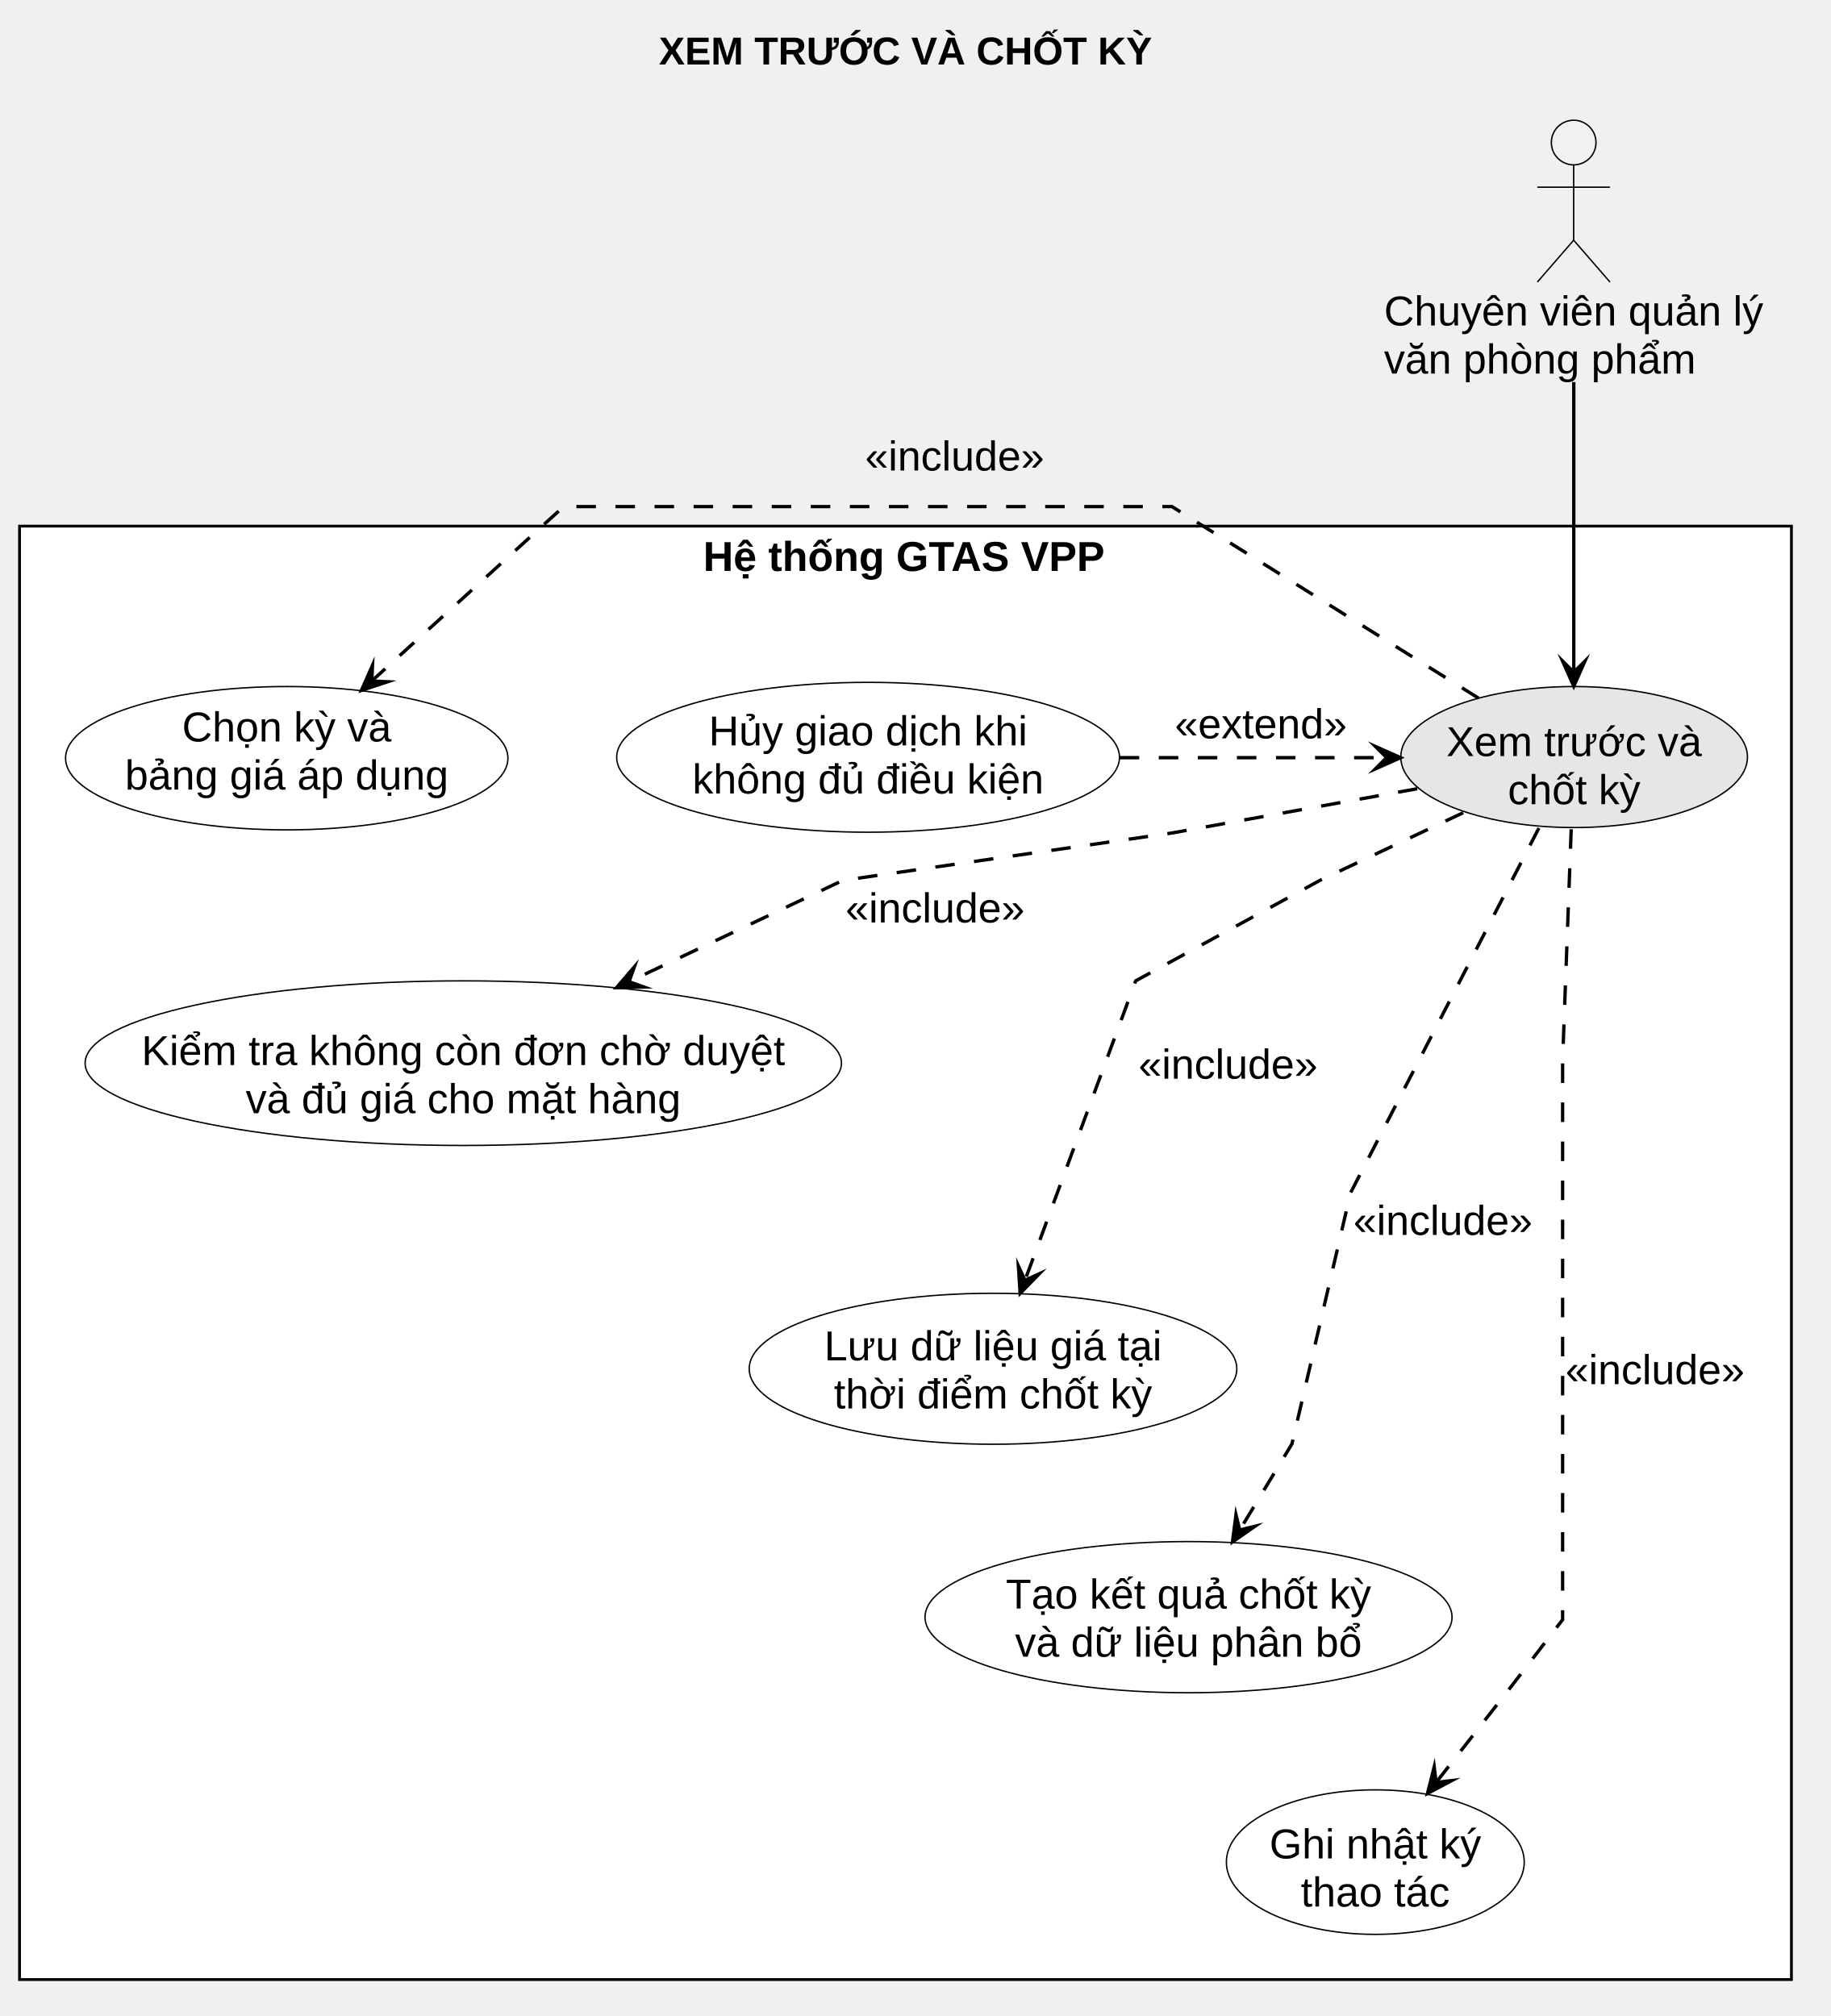
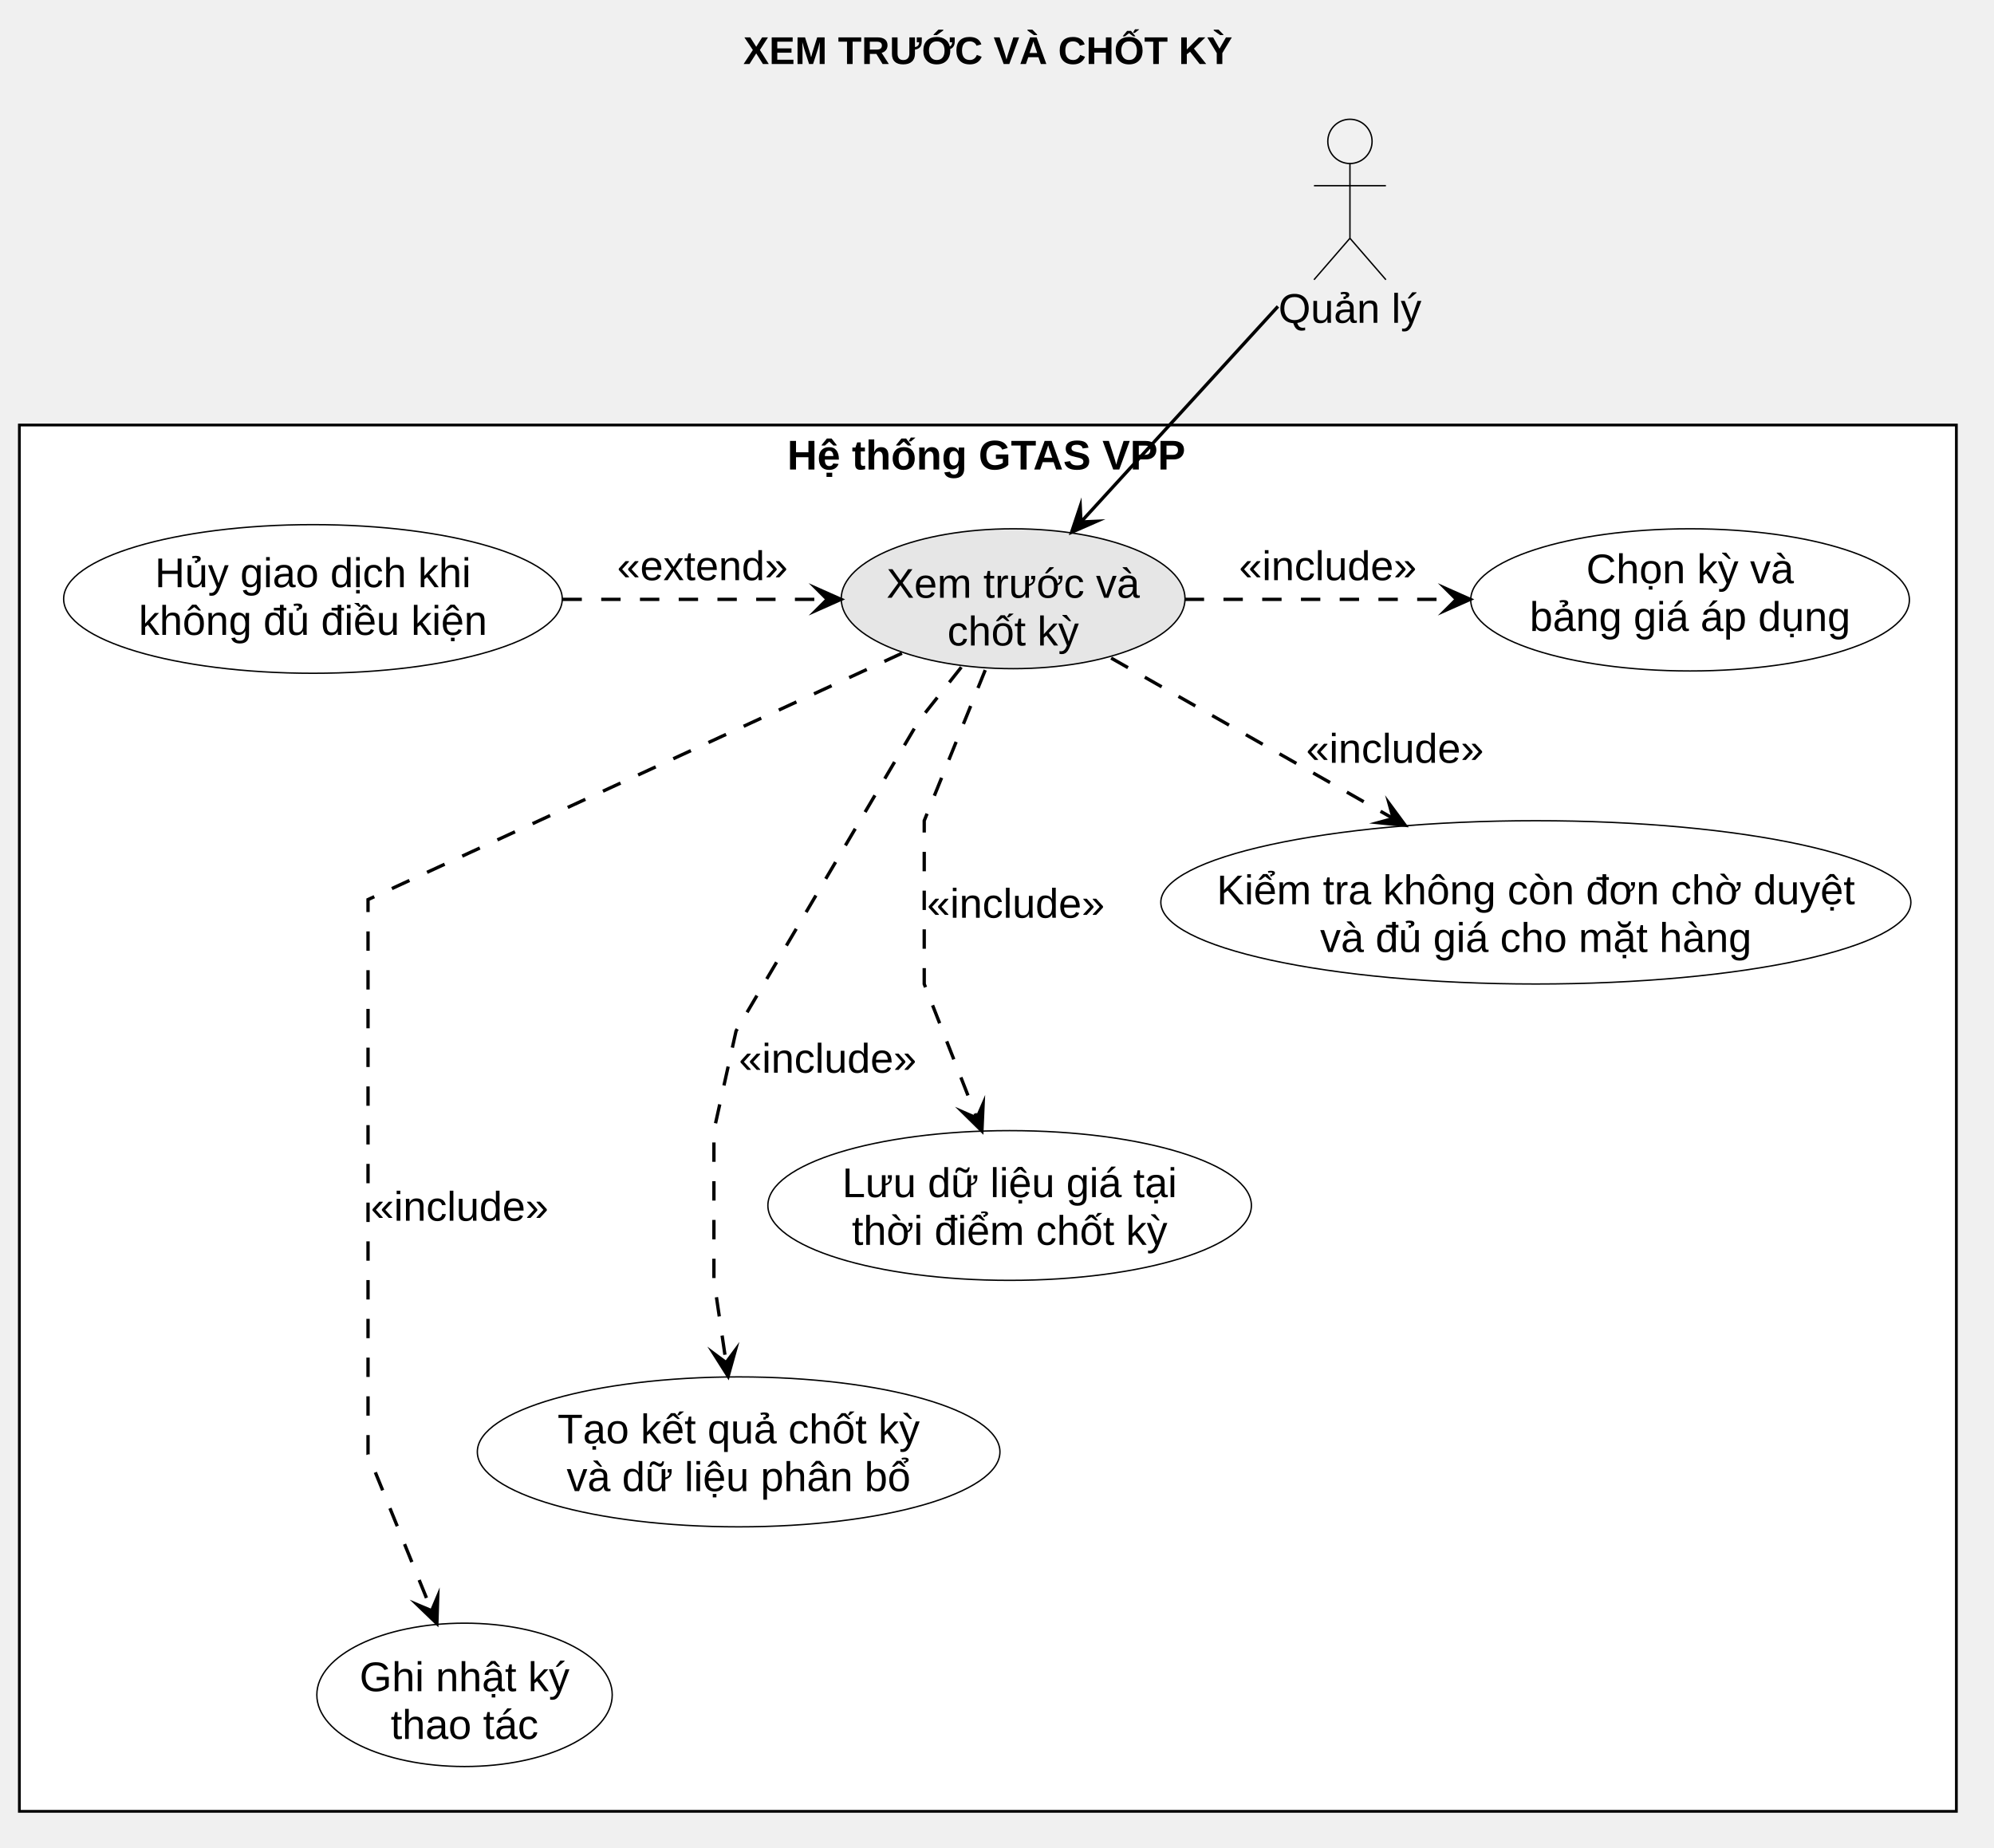
- <svg xmlns="http://www.w3.org/2000/svg" contentStyleType="text/css" data-diagram-type="DESCRIPTION" height="1355.625px" preserveAspectRatio="none" style="width:1230px;height:1355px;background:#FFFFFF;" version="1.1" viewBox="0 0 1230 1355" width="1230px" zoomAndPan="magnify">
+ <svg xmlns="http://www.w3.org/2000/svg" contentStyleType="text/css" data-diagram-type="DESCRIPTION" height="1113.333px" preserveAspectRatio="none" style="width:1201px;height:1113px;background:#FFFFFF;" version="1.1" viewBox="0 0 1201 1113" width="1201.667px" zoomAndPan="magnify">
  <defs />
  <g>
    <g class="title" data-source-line="2">
-       <text fill="#000000" font-family="Arial" font-size="26.25" font-weight="700" lengthAdjust="spacing" textLength="331.47" x="442.702" y="43.372">XEM TRƯỚC VÀ CHỐT KỲ</text>
+       <text fill="#000000" font-family="Arial" font-size="23.333" font-weight="700" lengthAdjust="spacing" textLength="294.64" x="447.68" y="38.553">XEM TRƯỚC VÀ CHỐT KỲ</text>
    </g>
    <g class="cluster" data-qualified-name="H. th.ng GTAS VPP" data-source-line="6" id="ent0002">
-       <rect fill="#FFFFFF" height="976.875" style="stroke:#000000;stroke-width:1.875;" width="1190.625" x="13.125" y="353.622" />
-       <text fill="#000000" font-family="Arial" font-size="28.125" font-weight="700" lengthAdjust="spacing" textLength="271.884" x="472.495" y="383.753">Hệ thống GTAS VPP</text>
+       <rect fill="#FFFFFF" height="835" style="stroke:#000000;stroke-width:1.667;" width="1166.667" x="11.667" y="255.998" />
+       <text fill="#000000" font-family="Arial" font-size="25" font-weight="700" lengthAdjust="spacing" textLength="241.675" x="474.163" y="282.781">Hệ thống GTAS VPP</text>
    </g>
    <g class="entity" data-qualified-name="H. th.ng GTAS VPP.Settle" data-source-line="7" id="ent0003">
-       <ellipse cx="1057.737" cy="508.829" fill="#E6E6E6" rx="116.487" ry="47.394" style="stroke:#000000;stroke-width:0.938;" />
-       <text fill="#000000" font-family="Arial" font-size="28.125" lengthAdjust="spacing" textLength="171.675" x="971.899" y="508.174">Xem trước và</text>
-       <text fill="#000000" font-family="Arial" font-size="28.125" lengthAdjust="spacing" textLength="89.099" x="1013.187" y="540.515">chốt kỳ</text>
+       <ellipse cx="610.21" cy="360.626" fill="#E6E6E6" rx="103.544" ry="42.128" style="stroke:#000000;stroke-width:0.833;" />
+       <text fill="#000000" font-family="Arial" font-size="25" lengthAdjust="spacing" textLength="152.6" x="533.91" y="360.044">Xem trước và</text>
+       <text fill="#000000" font-family="Arial" font-size="25" lengthAdjust="spacing" textLength="79.199" x="570.611" y="388.791">chốt kỳ</text>
    </g>
    <g class="entity" data-qualified-name="H. th.ng GTAS VPP.Select" data-source-line="8" id="ent0004">
-       <ellipse cx="192.677" cy="509.604" fill="#FFFFFF" rx="148.614" ry="48.169" style="stroke:#000000;stroke-width:0.938;" />
-       <text fill="#000000" font-family="Arial" font-size="28.125" lengthAdjust="spacing" textLength="140.694" x="122.33" y="498.343">Chọn kỳ và</text>
-       <text fill="#000000" font-family="Arial" font-size="28.125" lengthAdjust="spacing" textLength="217.392" x="83.981" y="530.684">bảng giá áp dụng</text>
+       <ellipse cx="1017.935" cy="361.315" fill="#FFFFFF" rx="132.102" ry="42.817" style="stroke:#000000;stroke-width:0.833;" />
+       <text fill="#000000" font-family="Arial" font-size="25" lengthAdjust="spacing" textLength="125.061" x="955.404" y="351.305">Chọn kỳ và</text>
+       <text fill="#000000" font-family="Arial" font-size="25" lengthAdjust="spacing" textLength="193.237" x="921.316" y="380.053">bảng giá áp dụng</text>
    </g>
    <g class="entity" data-qualified-name="H. th.ng GTAS VPP.Validate" data-source-line="9" id="ent0005">
-       <ellipse cx="311.306" cy="714.571" fill="#FFFFFF" rx="254.119" ry="55.324" style="stroke:#000000;stroke-width:0.938;" />
-       <text fill="#000000" font-family="Arial" font-size="28.125" lengthAdjust="spacing" textLength="432.436" x="95.089" y="715.856">Kiểm tra không còn đơn chờ duyệt</text>
-       <text fill="#000000" font-family="Arial" font-size="28.125" lengthAdjust="spacing" textLength="292.387" x="165.113" y="748.197">và đủ giá cho mặt hàng</text>
+       <ellipse cx="925.05" cy="543.508" fill="#FFFFFF" rx="225.883" ry="49.177" style="stroke:#000000;stroke-width:0.833;" />
+       <text fill="#000000" font-family="Arial" font-size="25" lengthAdjust="spacing" textLength="384.387" x="732.856" y="544.649">Kiểm tra không còn đơn chờ duyệt</text>
+       <text fill="#000000" font-family="Arial" font-size="25" lengthAdjust="spacing" textLength="259.9" x="795.1" y="573.397">và đủ giá cho mặt hàng</text>
    </g>
    <g class="entity" data-qualified-name="H. th.ng GTAS VPP.Snapshot" data-source-line="10" id="ent0006">
-       <ellipse cx="667.253" cy="919.977" fill="#FFFFFF" rx="163.815" ry="50.729" style="stroke:#000000;stroke-width:0.938;" />
-       <text fill="#000000" font-family="Arial" font-size="28.125" lengthAdjust="spacing" textLength="226.854" x="553.826" y="914.316">Lưu dữ liệu giá tại</text>
-       <text fill="#000000" font-family="Arial" font-size="28.125" lengthAdjust="spacing" textLength="213.835" x="560.335" y="946.657">thời điểm chốt kỳ</text>
+       <ellipse cx="608.114" cy="726.09" fill="#FFFFFF" rx="145.614" ry="45.093" style="stroke:#000000;stroke-width:0.833;" />
+       <text fill="#000000" font-family="Arial" font-size="25" lengthAdjust="spacing" textLength="201.648" x="507.29" y="721.058">Lưu dữ liệu giá tại</text>
+       <text fill="#000000" font-family="Arial" font-size="25" lengthAdjust="spacing" textLength="190.076" x="513.076" y="749.806">thời điểm chốt kỳ</text>
    </g>
    <g class="entity" data-qualified-name="H. th.ng GTAS VPP.Mark" data-source-line="11" id="ent0007">
-       <ellipse cx="798.625" cy="1086.926" fill="#FFFFFF" rx="177.062" ry="50.803" style="stroke:#000000;stroke-width:0.938;" />
-       <text fill="#000000" font-family="Arial" font-size="28.125" lengthAdjust="spacing" textLength="245.448" x="675.9" y="1081.159">Tạo kết quả chốt kỳ</text>
-       <text fill="#000000" font-family="Arial" font-size="28.125" lengthAdjust="spacing" textLength="233.061" x="682.094" y="1113.499">và dữ liệu phân bổ</text>
+       <ellipse cx="444.888" cy="874.489" fill="#FFFFFF" rx="157.388" ry="45.158" style="stroke:#000000;stroke-width:0.833;" />
+       <text fill="#000000" font-family="Arial" font-size="25" lengthAdjust="spacing" textLength="218.176" x="335.8" y="869.363">Tạo kết quả chốt kỳ</text>
+       <text fill="#000000" font-family="Arial" font-size="25" lengthAdjust="spacing" textLength="207.166" x="341.306" y="898.111">và dữ liệu phân bổ</text>
    </g>
    <g class="entity" data-qualified-name="H. th.ng GTAS VPP.Log" data-source-line="12" id="ent0008">
-       <ellipse cx="924.142" cy="1251.569" fill="#FFFFFF" rx="100.079" ry="48.571" style="stroke:#000000;stroke-width:0.938;" />
-       <text fill="#000000" font-family="Arial" font-size="28.125" lengthAdjust="spacing" textLength="142.259" x="853.012" y="1249.091">Ghi nhật ký</text>
-       <text fill="#000000" font-family="Arial" font-size="28.125" lengthAdjust="spacing" textLength="100.072" x="874.106" y="1281.431">thao tác</text>
+       <ellipse cx="279.793" cy="1020.839" fill="#FFFFFF" rx="88.959" ry="43.174" style="stroke:#000000;stroke-width:0.833;" />
+       <text fill="#000000" font-family="Arial" font-size="25" lengthAdjust="spacing" textLength="126.453" x="216.566" y="1018.636">Ghi nhật ký</text>
+       <text fill="#000000" font-family="Arial" font-size="25" lengthAdjust="spacing" textLength="88.953" x="235.316" y="1047.384">thao tác</text>
    </g>
    <g class="entity" data-qualified-name="H. th.ng GTAS VPP.Rollback" data-source-line="13" id="ent0009">
-       <ellipse cx="583.307" cy="508.983" fill="#FFFFFF" rx="168.932" ry="50.36" style="stroke:#000000;stroke-width:0.938;" />
-       <text fill="#000000" font-family="Arial" font-size="28.125" lengthAdjust="spacing" textLength="214.179" x="476.218" y="500.987">Hủy giao dịch khi</text>
-       <text fill="#000000" font-family="Arial" font-size="28.125" lengthAdjust="spacing" textLength="236.124" x="465.246" y="533.328">không đủ điều kiện</text>
+       <ellipse cx="188.495" cy="360.762" fill="#FFFFFF" rx="150.162" ry="44.765" style="stroke:#000000;stroke-width:0.833;" />
+       <text fill="#000000" font-family="Arial" font-size="25" lengthAdjust="spacing" textLength="190.381" x="93.305" y="353.655">Hủy giao dịch khi</text>
+       <text fill="#000000" font-family="Arial" font-size="25" lengthAdjust="spacing" textLength="209.888" x="83.552" y="382.403">không đủ điều kiện</text>
    </g>
    <g class="entity" data-qualified-name="Procurement" data-source-line="4" id="ent0001">
-       <ellipse cx="1057.428" cy="95.81" fill="#F1F1F1" rx="15" ry="15" style="stroke:#000000;stroke-width:0.938;" />
-       <path d="M1057.428,110.81 L1057.428,161.435 M1033.053,125.81 L1081.803,125.81 M1057.428,161.435 L1033.053,189.56 M1057.428,161.435 L1081.803,189.56" fill="none" style="stroke:#000000;stroke-width:0.938;" />
-       <text fill="#000000" font-family="Arial" font-size="28.125" lengthAdjust="spacing" textLength="254.855" x="930" y="218.753">Chuyên viên quản lý</text>
-       <text fill="#000000" font-family="Arial" font-size="28.125" lengthAdjust="spacing" textLength="209.537" x="930" y="251.094">văn phòng phẩm</text>
+       <ellipse cx="813.079" cy="85.164" fill="#F1F1F1" rx="13.333" ry="13.333" style="stroke:#000000;stroke-width:0.833;" />
+       <path d="M813.079,98.498 L813.079,143.498 M791.412,111.831 L834.745,111.831 M813.079,143.498 L791.412,168.498 M813.079,143.498 L834.745,168.498" fill="none" style="stroke:#000000;stroke-width:0.833;" />
+       <text fill="#000000" font-family="Arial" font-size="25" lengthAdjust="spacing" textLength="86.157" x="770" y="194.447">Quản lý</text>
    </g>
-     <g class="link" data-entity-1="ent0003" data-entity-2="ent0004" data-link-type="dependency" data-source-line="16" id="lnk11">
-       <path d="M993.506,469.254 C913.669,419.36 787.5,340.497 787.5,340.497 C787.5,340.497 378.75,340.497 378.75,340.497 C378.75,340.497 304.8,407.729 249.806,457.717" fill="none" id="Settle-to-Select" style="stroke:#000000;stroke-width:2.25;stroke-dasharray:13.125,13.125;" />
-       <polygon fill="#000000" points="242.869,464.022,260.401,458.222,249.806,457.717,250.311,447.122,242.869,464.022" style="stroke:#000000;stroke-width:2.25;stroke-linejoin:miter;stroke-miterlimit:10;" />
-       <text fill="#000000" font-family="Arial" font-size="28.125" lengthAdjust="spacing" textLength="120.41" x="581.25" y="316.253">«include»</text>
+     <g class="link" data-entity-1="ent0003" data-entity-2="ent0004" data-link-type="dependency" data-source-line="15" id="lnk10">
+       <path d="M713.567,360.998 C765.783,360.998 821.367,360.998 877.167,360.998" fill="none" id="Settle-to-Select" style="stroke:#000000;stroke-width:2;stroke-dasharray:11.667,11.667;" />
+       <polygon fill="#000000" points="885.5,360.998,870.5,354.331,877.167,360.998,870.5,367.664,885.5,360.998" style="stroke:#000000;stroke-width:2;stroke-linejoin:miter;stroke-miterlimit:10;" />
+       <text fill="#000000" font-family="Arial" font-size="25" lengthAdjust="spacing" textLength="107.031" x="746.25" y="349.447">«include»</text>
    </g>
-     <g class="link" data-entity-1="ent0003" data-entity-2="ent0005" data-link-type="dependency" data-source-line="17" id="lnk12">
-       <path d="M952.331,530.116 C876.525,543.804 787.5,559.872 787.5,559.872 C787.5,559.872 566.25,591.747 566.25,591.747 C566.25,591.747 493.477,626.262 422.696,659.824" fill="none" id="Settle-to-Validate" style="stroke:#000000;stroke-width:2.25;stroke-dasharray:13.125,13.125;" />
-       <polygon fill="#000000" points="414.225,663.841,432.686,663.388,422.696,659.824,426.259,649.834,414.225,663.841" style="stroke:#000000;stroke-width:2.25;stroke-linejoin:miter;stroke-miterlimit:10;" />
-       <text fill="#000000" font-family="Arial" font-size="28.125" lengthAdjust="spacing" textLength="120.41" x="568.125" y="620.003">«include»</text>
+     <g class="link" data-entity-1="ent0003" data-entity-2="ent0005" data-link-type="dependency" data-source-line="16" id="lnk11">
+       <path d="M669.25,396.364 C719.333,424.848 784.223,461.761 839.14,492.995" fill="none" id="Settle-to-Validate" style="stroke:#000000;stroke-width:2;stroke-dasharray:11.667,11.667;" />
+       <polygon fill="#000000" points="846.383,497.114,836.64,483.904,839.14,492.995,830.049,495.494,846.383,497.114" style="stroke:#000000;stroke-width:2;stroke-linejoin:miter;stroke-miterlimit:10;" />
+       <text fill="#000000" font-family="Arial" font-size="25" lengthAdjust="spacing" textLength="107.031" x="786.667" y="459.447">«include»</text>
    </g>
-     <g class="link" data-entity-1="ent0003" data-entity-2="ent0006" data-link-type="dependency" data-source-line="18" id="lnk13">
-       <path d="M983.156,546.26 C937.181,567.972 886.875,591.747 886.875,591.747 C886.875,591.747 763.125,659.247 763.125,659.247 C763.125,659.247 716.445,785.586 688.733,860.529" fill="none" id="Settle-to-Snapshot" style="stroke:#000000;stroke-width:2.25;stroke-dasharray:13.125,13.125;" />
-       <polygon fill="#000000" points="685.481,869.322,698.368,856.096,688.733,860.529,684.299,850.894,685.481,869.322" style="stroke:#000000;stroke-width:2.25;stroke-linejoin:miter;stroke-miterlimit:10;" />
-       <text fill="#000000" font-family="Arial" font-size="28.125" lengthAdjust="spacing" textLength="120.41" x="765" y="725.003">«include»</text>
+     <g class="link" data-entity-1="ent0003" data-entity-2="ent0006" data-link-type="dependency" data-source-line="17" id="lnk12">
+       <path d="M593.417,403.598 C577.767,442.248 556.667,494.331 556.667,494.331 C556.667,494.331 556.667,592.664 556.667,592.664 C556.667,592.664 573.306,635.057 588.373,673.457" fill="none" id="Settle-to-Snapshot" style="stroke:#000000;stroke-width:2;stroke-dasharray:11.667,11.667;" />
+       <polygon fill="#000000" points="591.417,681.214,592.144,664.816,588.373,673.457,579.732,669.686,591.417,681.214" style="stroke:#000000;stroke-width:2;stroke-linejoin:miter;stroke-miterlimit:10;" />
+       <text fill="#000000" font-family="Arial" font-size="25" lengthAdjust="spacing" textLength="107.031" x="558.333" y="552.781">«include»</text>
    </g>
-     <g class="link" data-entity-1="ent0003" data-entity-2="ent0007" data-link-type="dependency" data-source-line="19" id="lnk14">
-       <path d="M1034.062,556.535 C991.875,638.266 907.5,801.747 907.5,801.747 C907.5,801.747 868.125,970.497 868.125,970.497 C868.125,970.497 851.951,997.17 833.032,1028.351" fill="none" id="Settle-to-Mark" style="stroke:#000000;stroke-width:2.25;stroke-dasharray:13.125,13.125;" />
-       <polygon fill="#000000" points="828.169,1036.366,843.334,1025.83,833.032,1028.351,830.51,1018.049,828.169,1036.366" style="stroke:#000000;stroke-width:2.25;stroke-linejoin:miter;stroke-miterlimit:10;" />
-       <text fill="#000000" font-family="Arial" font-size="28.125" lengthAdjust="spacing" textLength="120.41" x="909.375" y="830.003">«include»</text>
+     <g class="link" data-entity-1="ent0003" data-entity-2="ent0007" data-link-type="dependency" data-source-line="18" id="lnk13">
+       <path d="M579.017,401.848 C565.783,418.581 553.333,434.331 553.333,434.331 C553.333,434.331 443.333,620.998 443.333,620.998 C443.333,620.998 430,680.998 430,680.998 C430,680.998 430,770.998 430,770.998 C430,770.998 433.267,793.154 437.334,820.72" fill="none" id="Settle-to-Mark" style="stroke:#000000;stroke-width:2;stroke-dasharray:11.667,11.667;" />
+       <polygon fill="#000000" points="438.55,828.964,442.956,813.152,437.334,820.72,429.766,815.098,438.55,828.964" style="stroke:#000000;stroke-width:2;stroke-linejoin:miter;stroke-miterlimit:10;" />
+       <text fill="#000000" font-family="Arial" font-size="25" lengthAdjust="spacing" textLength="107.031" x="445" y="646.114">«include»</text>
    </g>
-     <g class="link" data-entity-1="ent0003" data-entity-2="ent0008" data-link-type="dependency" data-source-line="20" id="lnk15">
-       <path d="M1055.775,557.36 C1053.562,616.872 1050,712.685 1050,712.685 C1050,712.685 1050,712.685 1050,1088.622 C1050,1088.622 1012.5,1137.372 1012.5,1137.372 C1012.5,1137.372 989.611,1166.591 964.992,1198.034" fill="none" id="Settle-to-Log" style="stroke:#000000;stroke-width:2.25;stroke-dasharray:13.125,13.125;" />
-       <polygon fill="#000000" points="959.212,1205.416,975.521,1196.753,964.992,1198.034,963.71,1187.506,959.212,1205.416" style="stroke:#000000;stroke-width:2.25;stroke-linejoin:miter;stroke-miterlimit:10;" />
-       <text fill="#000000" font-family="Arial" font-size="28.125" lengthAdjust="spacing" textLength="120.41" x="1051.875" y="930.316">«include»</text>
+     <g class="link" data-entity-1="ent0003" data-entity-2="ent0008" data-link-type="dependency" data-source-line="19" id="lnk14">
+       <path d="M543.25,393.464 C432.217,444.698 221.667,541.831 221.667,541.831 C221.667,541.831 221.667,541.831 221.667,875.998 C221.667,875.998 242.758,927.829 259.991,970.163" fill="none" id="Settle-to-Log" style="stroke:#000000;stroke-width:2;stroke-dasharray:11.667,11.667;" />
+       <polygon fill="#000000" points="263.133,977.881,263.652,961.475,259.991,970.163,251.303,966.502,263.133,977.881" style="stroke:#000000;stroke-width:2;stroke-linejoin:miter;stroke-miterlimit:10;" />
+       <text fill="#000000" font-family="Arial" font-size="25" lengthAdjust="spacing" textLength="107.031" x="223.333" y="735.281">«include»</text>
    </g>
-     <g class="link" data-entity-1="ent0009" data-entity-2="ent0003" data-link-type="dependency" data-source-line="21" id="lnk16">
-       <path d="M752.381,509.247 C814.913,509.247 874.931,509.247 931.744,509.247" fill="none" id="Rollback-to-Settle" style="stroke:#000000;stroke-width:2.25;stroke-dasharray:13.125,13.125;" />
-       <polygon fill="#000000" points="941.119,509.247,924.244,501.747,931.744,509.247,924.244,516.747,941.119,509.247" style="stroke:#000000;stroke-width:2.25;stroke-linejoin:miter;stroke-miterlimit:10;" />
-       <text fill="#000000" font-family="Arial" font-size="28.125" lengthAdjust="spacing" textLength="115.727" x="789.375" y="496.253">«extend»</text>
+     <g class="link" data-entity-1="ent0009" data-entity-2="ent0003" data-link-type="dependency" data-source-line="20" id="lnk15">
+       <path d="M338.783,360.998 C394.367,360.998 447.717,360.998 498.217,360.998" fill="none" id="Rollback-to-Settle" style="stroke:#000000;stroke-width:2;stroke-dasharray:11.667,11.667;" />
+       <polygon fill="#000000" points="506.55,360.998,491.55,354.331,498.217,360.998,491.55,367.664,506.55,360.998" style="stroke:#000000;stroke-width:2;stroke-linejoin:miter;stroke-miterlimit:10;" />
+       <text fill="#000000" font-family="Arial" font-size="25" lengthAdjust="spacing" textLength="102.869" x="371.667" y="349.447">«extend»</text>
    </g>
    <g class="link" data-entity-1="ent0001" data-entity-2="ent0003" data-link-type="dependency" data-source-line="29" id="lnk21">
-       <path d="M1057.5,256.779 C1057.5,322.029 1057.5,399.41 1057.5,451.854" fill="none" id="Procurement-to-Settle" style="stroke:#000000;stroke-width:2.25;" />
-       <polygon fill="#000000" points="1057.5,461.229,1065,444.354,1057.5,451.854,1050,444.354,1057.5,461.229" style="stroke:#000000;stroke-width:2.25;stroke-linejoin:miter;stroke-miterlimit:10;" />
+       <path d="M769.717,184.564 C732.6,225.164 685.604,276.595 651.054,314.412" fill="none" id="Procurement-to-Settle" style="stroke:#000000;stroke-width:2;" />
+       <polygon fill="#000000" points="645.433,320.564,660.473,313.987,651.054,314.412,650.629,304.994,645.433,320.564" style="stroke:#000000;stroke-width:2;stroke-linejoin:miter;stroke-miterlimit:10;" />
    </g>
  </g>
</svg>
